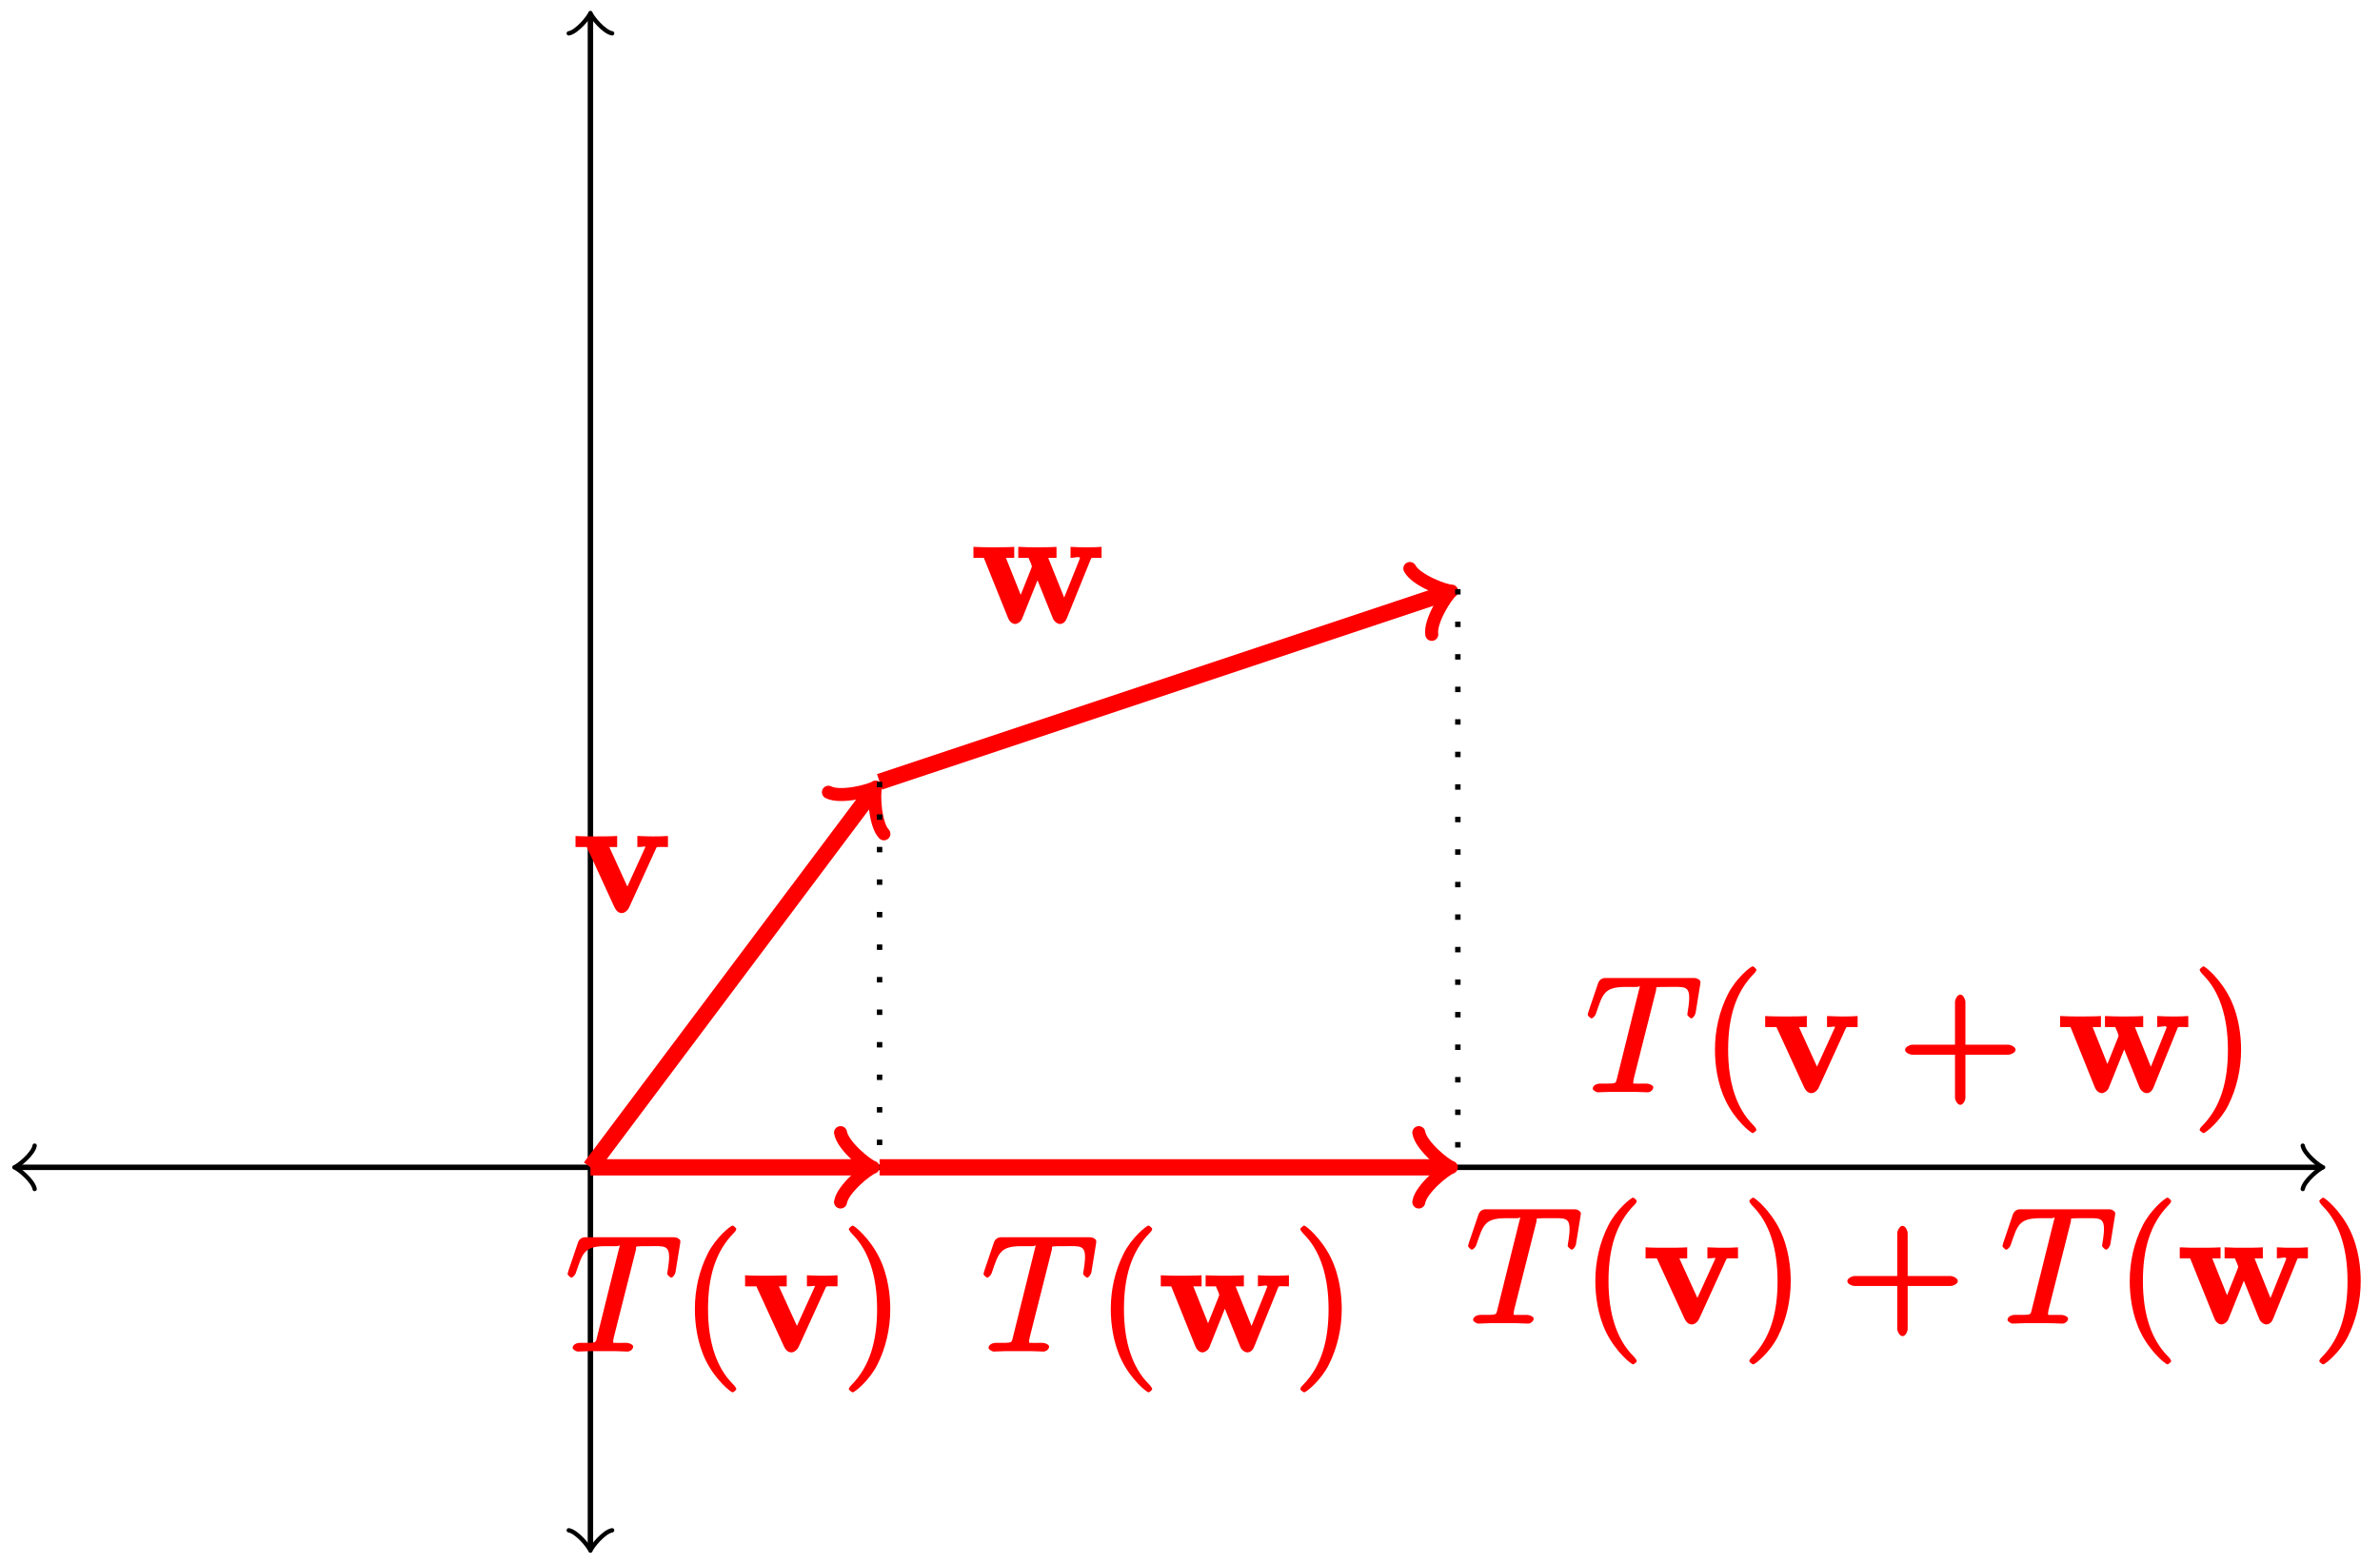
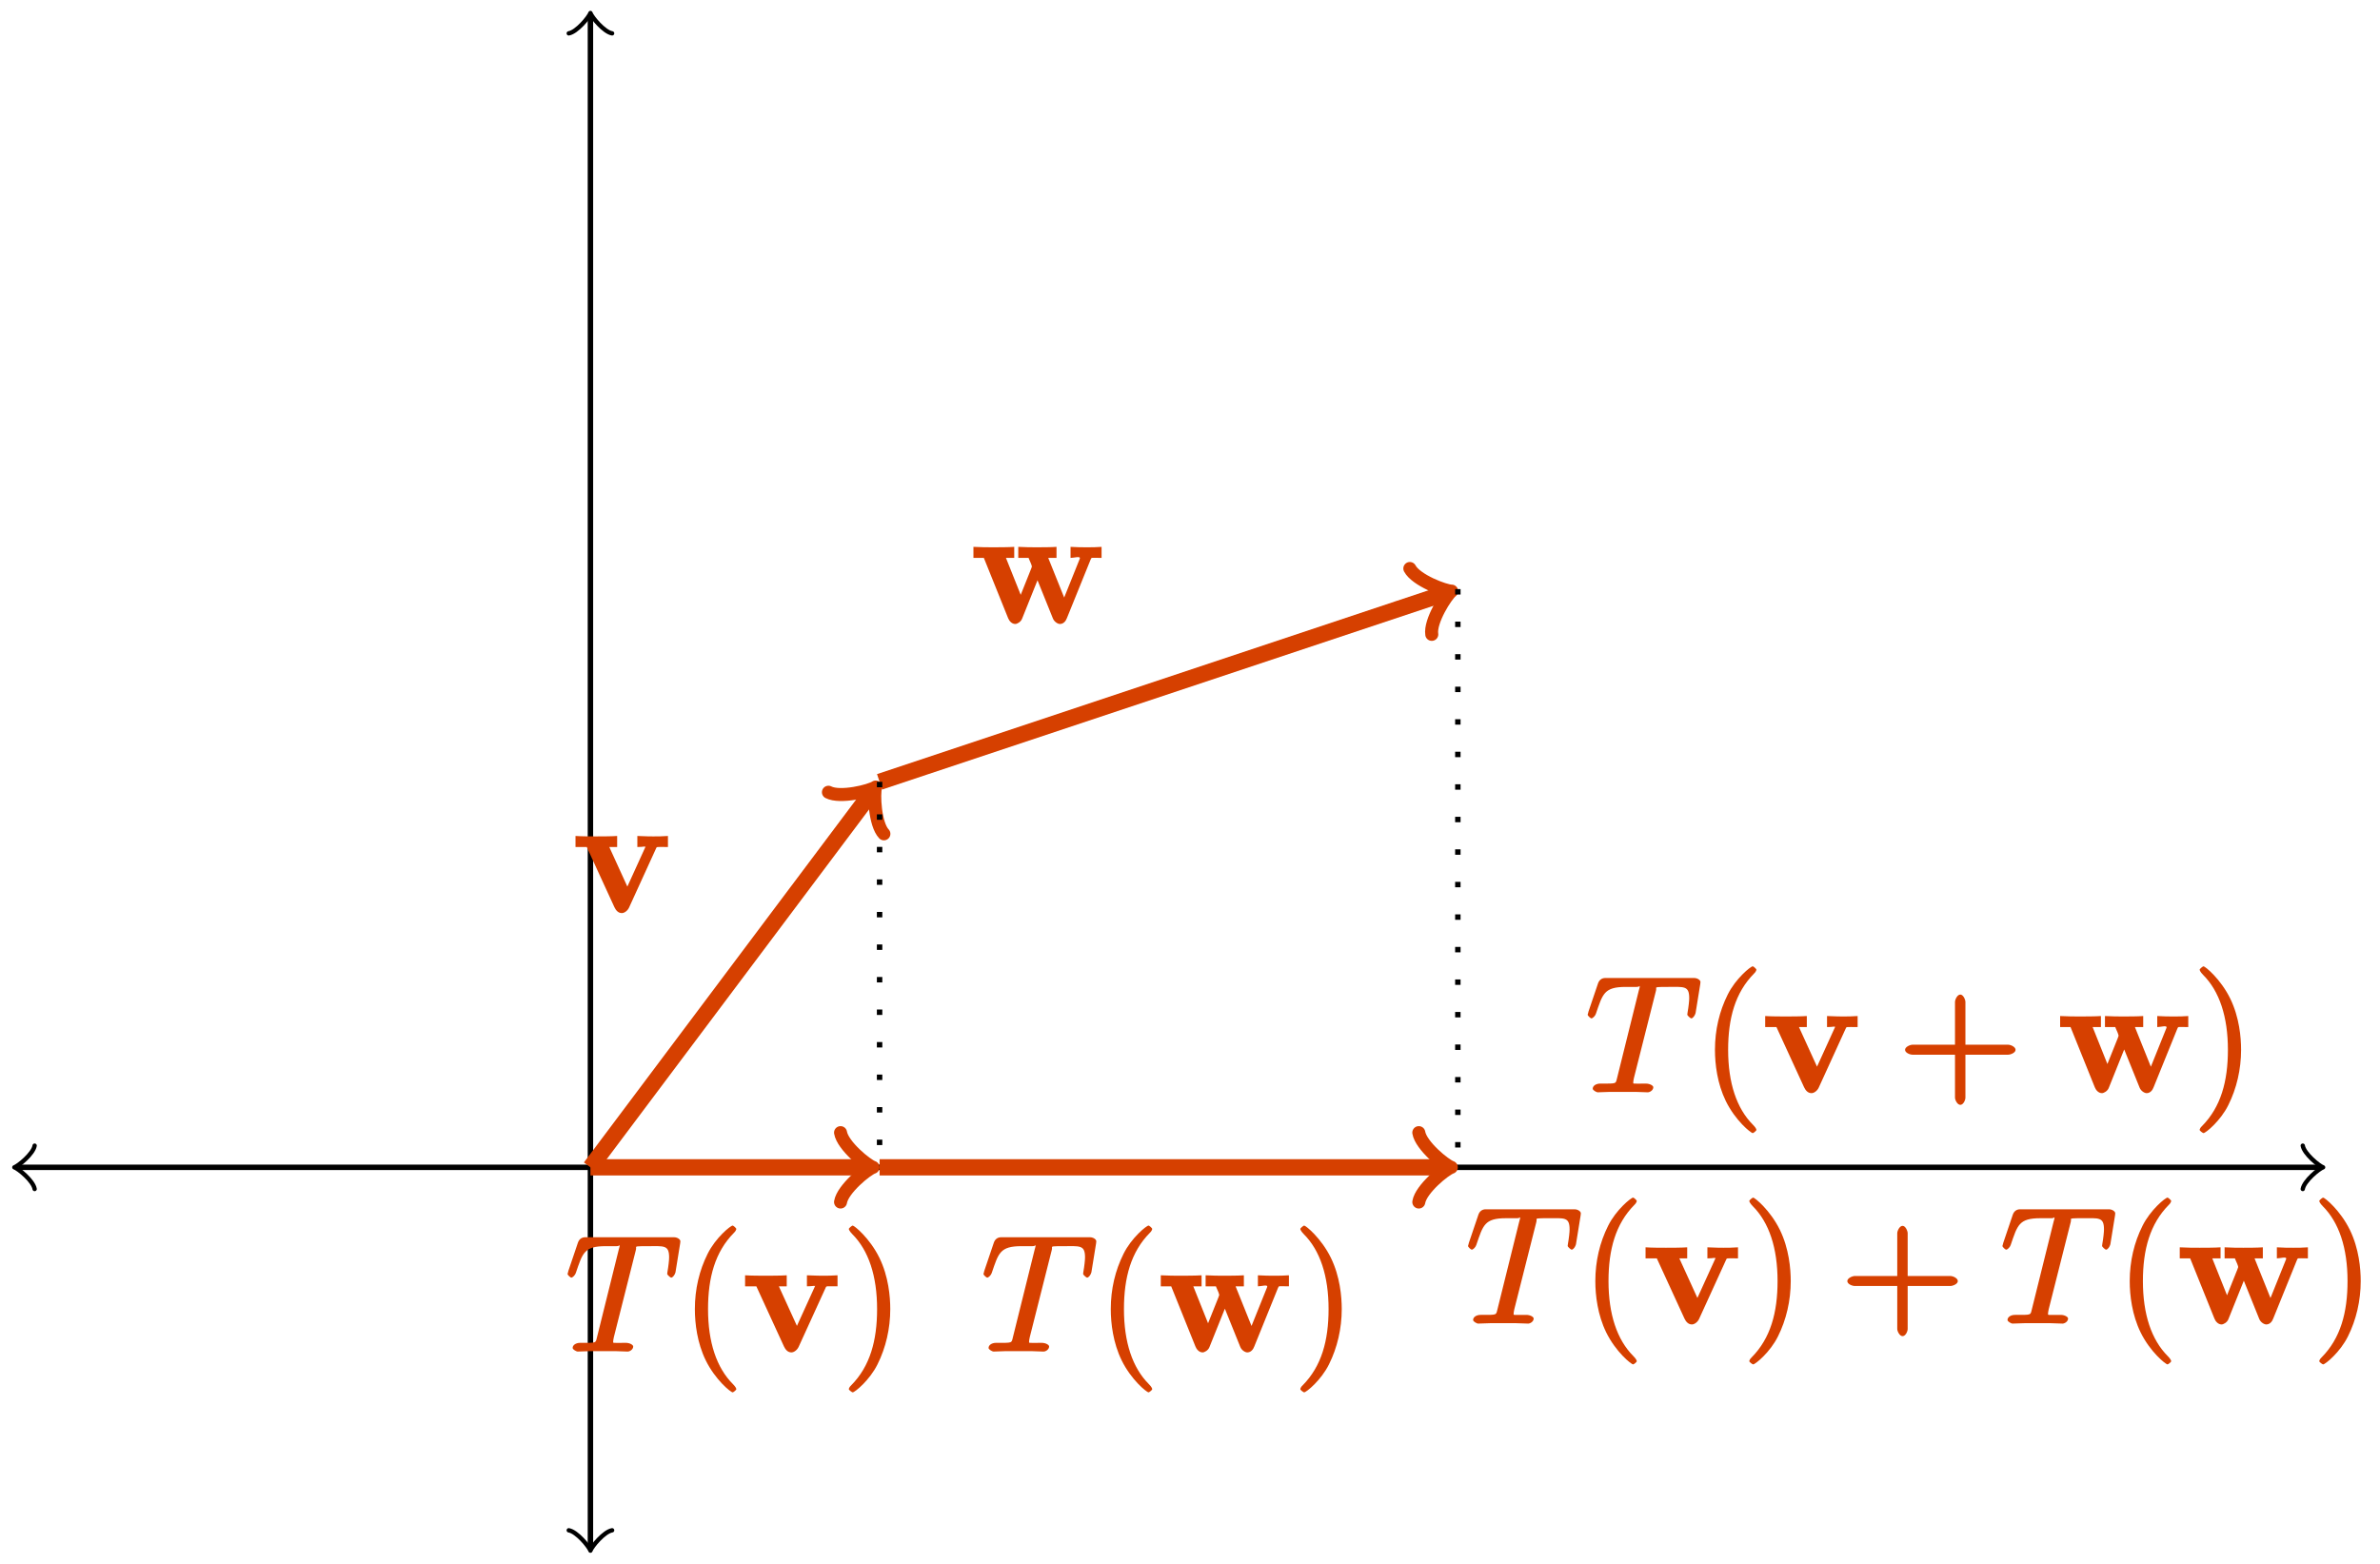
<svg xmlns="http://www.w3.org/2000/svg" xmlns:xlink="http://www.w3.org/1999/xlink" width="175pt" height="115pt" viewBox="0 0 175 115" version="1.1">
  <defs>
    <g>
      <symbol overflow="visible" id="glyph0-0">
        <path style="stroke:none;" d="" />
      </symbol>
      <symbol overflow="visible" id="glyph0-1">
        <path style="stroke:none;" d="M 6.047 -4.656 C 6.125 -4.844 6.047 -4.797 6.938 -4.797 L 6.938 -5.609 C 6.375 -5.578 6.344 -5.578 5.859 -5.578 C 5.531 -5.578 5.516 -5.578 4.688 -5.609 L 4.688 -4.797 C 5.156 -4.797 5.266 -4.875 5.266 -4.797 C 5.266 -4.781 5.312 -4.875 5.328 -4.906 L 3.812 -1.578 L 4.094 -1.578 L 2.625 -4.797 L 3.203 -4.797 L 3.203 -5.609 C 2.797 -5.578 1.953 -5.578 1.641 -5.578 C 1.297 -5.578 0.594 -5.578 0.141 -5.609 L 0.141 -4.797 L 0.969 -4.797 L 3 -0.375 C 3.109 -0.141 3.281 0.062 3.547 0.062 C 3.734 0.062 3.969 -0.109 4.078 -0.344 Z M 6.047 -4.656 " />
      </symbol>
      <symbol overflow="visible" id="glyph0-2">
        <path style="stroke:none;" d="M 8.734 -4.656 C 8.828 -4.859 8.719 -4.797 9.547 -4.797 L 9.547 -5.609 C 9.078 -5.578 8.922 -5.578 8.484 -5.578 C 8 -5.578 7.844 -5.578 7.266 -5.609 L 7.266 -4.797 C 7.516 -4.797 7.953 -4.938 7.953 -4.781 C 7.953 -4.766 7.953 -4.75 7.906 -4.641 L 6.656 -1.531 L 6.938 -1.531 L 5.625 -4.797 L 6.234 -4.797 L 6.234 -5.609 C 5.828 -5.578 5.109 -5.578 4.797 -5.578 C 4.188 -5.578 4.156 -5.578 3.422 -5.609 L 3.422 -4.797 L 4.188 -4.797 C 4.156 -4.844 4.219 -4.688 4.359 -4.375 C 4.344 -4.406 4.422 -4.219 4.422 -4.156 C 4.422 -4.141 4.391 -4.047 4.375 -4.016 L 3.469 -1.75 L 3.734 -1.75 L 2.516 -4.797 L 3.125 -4.797 L 3.125 -5.609 C 2.719 -5.578 1.906 -5.578 1.594 -5.578 C 1.203 -5.578 0.641 -5.578 0.125 -5.609 L 0.125 -4.797 L 0.891 -4.797 L 2.672 -0.375 C 2.75 -0.172 2.938 0.062 3.203 0.062 C 3.328 0.062 3.609 -0.078 3.703 -0.328 L 4.969 -3.484 L 4.703 -3.484 L 5.969 -0.344 C 6.078 -0.078 6.344 0.062 6.484 0.062 C 6.75 0.062 6.922 -0.156 7 -0.375 Z M 8.734 -4.656 " />
      </symbol>
      <symbol overflow="visible" id="glyph1-0">
        <path style="stroke:none;" d="" />
      </symbol>
      <symbol overflow="visible" id="glyph1-1">
        <path style="stroke:none;" d="M 5.141 -7.438 C 5.219 -7.719 5.078 -7.688 5.266 -7.734 C 5.359 -7.75 5.75 -7.75 6 -7.75 C 7.203 -7.75 7.594 -7.859 7.594 -6.922 C 7.594 -6.734 7.547 -6.281 7.469 -5.844 L 7.453 -5.703 C 7.453 -5.656 7.672 -5.438 7.75 -5.438 C 7.859 -5.438 8.016 -5.641 8.062 -5.828 L 8.406 -7.953 C 8.422 -8.062 8.422 -8.078 8.422 -8.109 C 8.422 -8.25 8.203 -8.406 7.953 -8.406 L 1.422 -8.406 C 1.141 -8.406 0.969 -8.234 0.891 -8.016 L 0.172 -5.891 C 0.203 -5.953 0.125 -5.719 0.125 -5.703 C 0.125 -5.641 0.328 -5.438 0.406 -5.438 C 0.5 -5.438 0.688 -5.625 0.734 -5.781 C 1.234 -7.234 1.328 -7.75 2.922 -7.75 L 3.719 -7.75 C 4 -7.75 3.953 -7.906 3.953 -7.766 C 3.953 -7.734 3.953 -7.703 3.891 -7.5 L 2.297 -1.078 C 2.172 -0.609 2.312 -0.641 1.047 -0.641 C 0.75 -0.641 0.5 -0.484 0.5 -0.266 C 0.5 -0.141 0.797 0 0.859 0 C 1.156 0 1.469 -0.031 1.766 -0.031 L 3.641 -0.031 C 3.938 -0.031 4.25 0 4.547 0 C 4.688 0 4.953 -0.141 4.953 -0.375 C 4.953 -0.484 4.719 -0.641 4.406 -0.641 C 3.328 -0.641 3.484 -0.594 3.484 -0.781 C 3.484 -0.781 3.484 -0.875 3.531 -1.062 Z M 5.141 -7.438 " />
      </symbol>
      <symbol overflow="visible" id="glyph2-0">
        <path style="stroke:none;" d="" />
      </symbol>
      <symbol overflow="visible" id="glyph2-1">
        <path style="stroke:none;" d="M 4.047 2.766 C 4.047 2.719 4 2.594 3.797 2.391 C 2.594 1.188 1.969 -0.688 1.969 -3.125 C 1.969 -5.438 2.484 -7.328 3.875 -8.734 C 4 -8.844 4.047 -8.984 4.047 -9.016 C 4.047 -9.078 3.828 -9.266 3.781 -9.266 C 3.625 -9.266 2.516 -8.359 1.938 -7.188 C 1.328 -5.969 1 -4.594 1 -3.125 C 1 -2.062 1.172 -0.641 1.797 0.641 C 2.5 2.078 3.641 3 3.781 3 C 3.828 3 4.047 2.828 4.047 2.766 Z M 4.047 2.766 " />
      </symbol>
      <symbol overflow="visible" id="glyph2-2">
        <path style="stroke:none;" d="M 3.531 -3.125 C 3.531 -4.031 3.406 -5.516 2.734 -6.891 C 2.031 -8.328 0.891 -9.266 0.766 -9.266 C 0.719 -9.266 0.484 -9.078 0.484 -9.016 C 0.484 -8.984 0.531 -8.844 0.734 -8.641 C 1.938 -7.438 2.562 -5.562 2.562 -3.125 C 2.562 -0.812 2.047 1.078 0.656 2.484 C 0.531 2.594 0.484 2.719 0.484 2.766 C 0.484 2.828 0.719 3 0.766 3 C 0.922 3 2.016 2.109 2.594 0.938 C 3.203 -0.281 3.531 -1.688 3.531 -3.125 Z M 3.531 -3.125 " />
      </symbol>
      <symbol overflow="visible" id="glyph2-3">
        <path style="stroke:none;" d="M 4.766 -2.766 L 8.062 -2.766 C 8.234 -2.766 8.609 -2.906 8.609 -3.125 C 8.609 -3.344 8.25 -3.5 8.062 -3.5 L 4.922 -3.5 L 4.922 -6.641 C 4.922 -6.812 4.766 -7.188 4.547 -7.188 C 4.328 -7.188 4.156 -6.828 4.156 -6.641 L 4.156 -3.5 L 1.031 -3.5 C 0.859 -3.5 0.484 -3.344 0.484 -3.125 C 0.484 -2.906 0.844 -2.766 1.031 -2.766 L 4.156 -2.766 L 4.156 0.391 C 4.156 0.562 4.328 0.922 4.547 0.922 C 4.766 0.922 4.922 0.578 4.922 0.391 L 4.922 -2.766 Z M 4.766 -2.766 " />
      </symbol>
    </g>
  </defs>
  <g id="surface1">
    <path style="fill:none;stroke-width:0.399;stroke-linecap:butt;stroke-linejoin:miter;stroke:rgb(0%,0%,0%);stroke-opacity:1;stroke-miterlimit:10;" d="M -42.062 -0.001 L 127.102 -0.001 " transform="matrix(1,0,0,-1,43.414,85.839)" />
    <path style="fill:none;stroke-width:0.319;stroke-linecap:round;stroke-linejoin:round;stroke:rgb(0%,0%,0%);stroke-opacity:1;stroke-miterlimit:10;" d="M -1.195 1.595 C -1.097 0.997 0.001 0.099 0.297 0.001 C 0.001 -0.101 -1.097 -0.995 -1.195 -1.593 " transform="matrix(-1,0,0,1,1.35208,85.839)" />
    <path style="fill:none;stroke-width:0.319;stroke-linecap:round;stroke-linejoin:round;stroke:rgb(0%,0%,0%);stroke-opacity:1;stroke-miterlimit:10;" d="M -1.196 1.593 C -1.094 0.995 -0.001 0.101 0.3 -0.001 C -0.001 -0.099 -1.094 -0.997 -1.196 -1.595 " transform="matrix(1,0,0,-1,170.5164,85.839)" />
    <path style="fill:none;stroke-width:0.399;stroke-linecap:butt;stroke-linejoin:miter;stroke:rgb(0%,0%,0%);stroke-opacity:1;stroke-miterlimit:10;" d="M 0 -27.888 L 0 84.581 " transform="matrix(1,0,0,-1,43.414,85.839)" />
    <path style="fill:none;stroke-width:0.319;stroke-linecap:round;stroke-linejoin:round;stroke:rgb(0%,0%,0%);stroke-opacity:1;stroke-miterlimit:10;" d="M -1.196 1.594 C -1.095 0.996 -0.001 0.098 0.3 0 C -0.001 -0.102 -1.095 -0.996 -1.196 -1.594 " transform="matrix(0,1,1,0,43.414,113.7275)" />
    <path style="fill:none;stroke-width:0.319;stroke-linecap:round;stroke-linejoin:round;stroke:rgb(0%,0%,0%);stroke-opacity:1;stroke-miterlimit:10;" d="M -1.196 1.594 C -1.095 0.996 -0.001 0.102 0.3 -0 C -0.001 -0.098 -1.095 -0.996 -1.196 -1.594 " transform="matrix(0,-1,-1,0,43.414,1.25686)" />
-     <path style="fill:none;stroke-width:1.196;stroke-linecap:butt;stroke-linejoin:miter;stroke:rgb(100%,0%,0%);stroke-opacity:1;stroke-miterlimit:10;" d="M 0 -0.001 L 20.688 27.581 " transform="matrix(1,0,0,-1,43.414,85.839)" />
-     <path style="fill:none;stroke-width:0.956;stroke-linecap:round;stroke-linejoin:round;stroke:rgb(100%,0%,0%);stroke-opacity:1;stroke-miterlimit:10;" d="M -1.912 2.549 C -1.753 1.594 0.001 0.16 0.478 0 C 0 -0.158 -1.753 -1.595 -1.912 -2.549 " transform="matrix(0.6,-0.8,-0.8,-0.6,64.10022,58.25733)" />
-     <g style="fill:rgb(100%,0%,0%);fill-opacity:1;">
+     <path style="fill:none;stroke-width:1.196;stroke-linecap:butt;stroke-linejoin:miter;stroke:rgb(83.899%,25.099%,0%);stroke-opacity:1;stroke-miterlimit:10;" d="M 0 -0.001 L 20.688 27.581 " transform="matrix(1,0,0,-1,43.414,85.839)" />
+     <path style="fill:none;stroke-width:0.956;stroke-linecap:round;stroke-linejoin:round;stroke:rgb(83.899%,25.099%,0%);stroke-opacity:1;stroke-miterlimit:10;" d="M -1.912 2.549 C -1.753 1.594 0.001 0.16 0.478 0 C 0 -0.158 -1.753 -1.595 -1.912 -2.549 " transform="matrix(0.6,-0.8,-0.8,-0.6,64.10022,58.25733)" />
+     <g style="fill:rgb(83.922%,25.098%,0%);fill-opacity:1;">
      <use xlink:href="#glyph0-1" x="42.176" y="67.083" />
    </g>
-     <path style="fill:none;stroke-width:1.196;stroke-linecap:butt;stroke-linejoin:miter;stroke:rgb(100%,0%,0%);stroke-opacity:1;stroke-miterlimit:10;" d="M 21.262 28.347 L 62.871 42.218 " transform="matrix(1,0,0,-1,43.414,85.839)" />
-     <path style="fill:none;stroke-width:0.956;stroke-linecap:round;stroke-linejoin:round;stroke:rgb(100%,0%,0%);stroke-opacity:1;stroke-miterlimit:10;" d="M -1.911 2.55 C -1.753 1.593 -0.001 0.161 0.477 0.002 C -0.001 -0.16 -1.754 -1.595 -1.912 -2.55 " transform="matrix(0.94963,-0.31653,-0.31653,-0.94963,106.2861,43.62153)" />
-     <g style="fill:rgb(100%,0%,0%);fill-opacity:1;">
+     <path style="fill:none;stroke-width:1.196;stroke-linecap:butt;stroke-linejoin:miter;stroke:rgb(83.899%,25.099%,0%);stroke-opacity:1;stroke-miterlimit:10;" d="M 21.262 28.347 L 62.871 42.218 " transform="matrix(1,0,0,-1,43.414,85.839)" />
+     <path style="fill:none;stroke-width:0.956;stroke-linecap:round;stroke-linejoin:round;stroke:rgb(83.899%,25.099%,0%);stroke-opacity:1;stroke-miterlimit:10;" d="M -1.911 2.55 C -1.753 1.593 -0.001 0.161 0.477 0.002 C -0.001 -0.16 -1.754 -1.595 -1.912 -2.55 " transform="matrix(0.94963,-0.31653,-0.31653,-0.94963,106.2861,43.62153)" />
+     <g style="fill:rgb(83.922%,25.098%,0%);fill-opacity:1;">
      <use xlink:href="#glyph0-2" x="71.451" y="45.823" />
    </g>
    <path style="fill:none;stroke-width:0.399;stroke-linecap:butt;stroke-linejoin:miter;stroke:rgb(0%,0%,0%);stroke-opacity:1;stroke-dasharray:0.399,1.993;stroke-miterlimit:10;" d="M 21.262 28.347 L 21.262 -0.001 " transform="matrix(1,0,0,-1,43.414,85.839)" />
    <path style="fill:none;stroke-width:0.399;stroke-linecap:butt;stroke-linejoin:miter;stroke:rgb(0%,0%,0%);stroke-opacity:1;stroke-dasharray:0.399,1.993;stroke-miterlimit:10;" d="M 63.781 42.519 L 63.781 -0.001 " transform="matrix(1,0,0,-1,43.414,85.839)" />
-     <path style="fill:none;stroke-width:1.196;stroke-linecap:butt;stroke-linejoin:miter;stroke:rgb(100%,0%,0%);stroke-opacity:1;stroke-miterlimit:10;" d="M 0 -0.001 L 20.305 -0.001 " transform="matrix(1,0,0,-1,43.414,85.839)" />
-     <path style="fill:none;stroke-width:0.956;stroke-linecap:round;stroke-linejoin:round;stroke:rgb(100%,0%,0%);stroke-opacity:1;stroke-miterlimit:10;" d="M -1.913 2.55 C -1.753 1.593 0.001 0.159 0.478 -0.001 C 0.001 -0.161 -1.753 -1.595 -1.913 -2.552 " transform="matrix(1,0,0,-1,63.71767,85.839)" />
-     <g style="fill:rgb(100%,0%,0%);fill-opacity:1;">
+     <path style="fill:none;stroke-width:1.196;stroke-linecap:butt;stroke-linejoin:miter;stroke:rgb(83.899%,25.099%,0%);stroke-opacity:1;stroke-miterlimit:10;" d="M 0 -0.001 L 20.305 -0.001 " transform="matrix(1,0,0,-1,43.414,85.839)" />
+     <path style="fill:none;stroke-width:0.956;stroke-linecap:round;stroke-linejoin:round;stroke:rgb(83.899%,25.099%,0%);stroke-opacity:1;stroke-miterlimit:10;" d="M -1.913 2.55 C -1.753 1.593 0.001 0.159 0.478 -0.001 C 0.001 -0.161 -1.753 -1.595 -1.913 -2.552 " transform="matrix(1,0,0,-1,63.71767,85.839)" />
+     <g style="fill:rgb(83.922%,25.098%,0%);fill-opacity:1;">
      <use xlink:href="#glyph1-1" x="41.606" y="99.388" />
    </g>
-     <g style="fill:rgb(100%,0%,0%);fill-opacity:1;">
+     <g style="fill:rgb(83.922%,25.098%,0%);fill-opacity:1;">
      <use xlink:href="#glyph2-1" x="50.093" y="99.388" />
    </g>
-     <g style="fill:rgb(100%,0%,0%);fill-opacity:1;">
+     <g style="fill:rgb(83.922%,25.098%,0%);fill-opacity:1;">
      <use xlink:href="#glyph0-1" x="54.645" y="99.388" />
    </g>
-     <g style="fill:rgb(100%,0%,0%);fill-opacity:1;">
+     <g style="fill:rgb(83.922%,25.098%,0%);fill-opacity:1;">
      <use xlink:href="#glyph2-2" x="61.93" y="99.388" />
    </g>
-     <path style="fill:none;stroke-width:1.196;stroke-linecap:butt;stroke-linejoin:miter;stroke:rgb(100%,0%,0%);stroke-opacity:1;stroke-miterlimit:10;" d="M 21.262 -0.001 L 62.824 -0.001 " transform="matrix(1,0,0,-1,43.414,85.839)" />
-     <path style="fill:none;stroke-width:0.956;stroke-linecap:round;stroke-linejoin:round;stroke:rgb(100%,0%,0%);stroke-opacity:1;stroke-miterlimit:10;" d="M -1.914 2.55 C -1.754 1.593 0 0.159 0.477 -0.001 C 0 -0.161 -1.754 -1.595 -1.914 -2.552 " transform="matrix(1,0,0,-1,106.2379,85.839)" />
-     <g style="fill:rgb(100%,0%,0%);fill-opacity:1;">
+     <path style="fill:none;stroke-width:1.196;stroke-linecap:butt;stroke-linejoin:miter;stroke:rgb(83.899%,25.099%,0%);stroke-opacity:1;stroke-miterlimit:10;" d="M 21.262 -0.001 L 62.824 -0.001 " transform="matrix(1,0,0,-1,43.414,85.839)" />
+     <path style="fill:none;stroke-width:0.956;stroke-linecap:round;stroke-linejoin:round;stroke:rgb(83.899%,25.099%,0%);stroke-opacity:1;stroke-miterlimit:10;" d="M -1.914 2.55 C -1.754 1.593 0 0.159 0.477 -0.001 C 0 -0.161 -1.754 -1.595 -1.914 -2.552 " transform="matrix(1,0,0,-1,106.2379,85.839)" />
+     <g style="fill:rgb(83.922%,25.098%,0%);fill-opacity:1;">
      <use xlink:href="#glyph1-1" x="72.188" y="99.388" />
    </g>
-     <g style="fill:rgb(100%,0%,0%);fill-opacity:1;">
+     <g style="fill:rgb(83.922%,25.098%,0%);fill-opacity:1;">
      <use xlink:href="#glyph2-1" x="80.675" y="99.388" />
    </g>
-     <g style="fill:rgb(100%,0%,0%);fill-opacity:1;">
+     <g style="fill:rgb(83.922%,25.098%,0%);fill-opacity:1;">
      <use xlink:href="#glyph0-2" x="85.227" y="99.388" />
    </g>
-     <g style="fill:rgb(100%,0%,0%);fill-opacity:1;">
+     <g style="fill:rgb(83.922%,25.098%,0%);fill-opacity:1;">
      <use xlink:href="#glyph2-2" x="95.127" y="99.388" />
    </g>
-     <g style="fill:rgb(100%,0%,0%);fill-opacity:1;">
+     <g style="fill:rgb(83.922%,25.098%,0%);fill-opacity:1;">
      <use xlink:href="#glyph1-1" x="116.613" y="80.324" />
    </g>
-     <g style="fill:rgb(100%,0%,0%);fill-opacity:1;">
+     <g style="fill:rgb(83.922%,25.098%,0%);fill-opacity:1;">
      <use xlink:href="#glyph2-1" x="125.1" y="80.324" />
    </g>
-     <g style="fill:rgb(100%,0%,0%);fill-opacity:1;">
+     <g style="fill:rgb(83.922%,25.098%,0%);fill-opacity:1;">
      <use xlink:href="#glyph0-1" x="129.652" y="80.324" />
    </g>
-     <g style="fill:rgb(100%,0%,0%);fill-opacity:1;">
+     <g style="fill:rgb(83.922%,25.098%,0%);fill-opacity:1;">
      <use xlink:href="#glyph2-3" x="139.594" y="80.324" />
    </g>
-     <g style="fill:rgb(100%,0%,0%);fill-opacity:1;">
+     <g style="fill:rgb(83.922%,25.098%,0%);fill-opacity:1;">
      <use xlink:href="#glyph0-2" x="151.355" y="80.324" />
    </g>
-     <g style="fill:rgb(100%,0%,0%);fill-opacity:1;">
+     <g style="fill:rgb(83.922%,25.098%,0%);fill-opacity:1;">
      <use xlink:href="#glyph2-2" x="161.255" y="80.324" />
    </g>
-     <g style="fill:rgb(100%,0%,0%);fill-opacity:1;">
+     <g style="fill:rgb(83.922%,25.098%,0%);fill-opacity:1;">
      <use xlink:href="#glyph1-1" x="107.817" y="97.332" />
    </g>
-     <g style="fill:rgb(100%,0%,0%);fill-opacity:1;">
+     <g style="fill:rgb(83.922%,25.098%,0%);fill-opacity:1;">
      <use xlink:href="#glyph2-1" x="116.304" y="97.332" />
    </g>
-     <g style="fill:rgb(100%,0%,0%);fill-opacity:1;">
+     <g style="fill:rgb(83.922%,25.098%,0%);fill-opacity:1;">
      <use xlink:href="#glyph0-1" x="120.856" y="97.332" />
    </g>
-     <g style="fill:rgb(100%,0%,0%);fill-opacity:1;">
+     <g style="fill:rgb(83.922%,25.098%,0%);fill-opacity:1;">
      <use xlink:href="#glyph2-2" x="128.141" y="97.332" />
    </g>
-     <g style="fill:rgb(100%,0%,0%);fill-opacity:1;">
+     <g style="fill:rgb(83.922%,25.098%,0%);fill-opacity:1;">
      <use xlink:href="#glyph2-3" x="135.348" y="97.332" />
    </g>
-     <g style="fill:rgb(100%,0%,0%);fill-opacity:1;">
+     <g style="fill:rgb(83.922%,25.098%,0%);fill-opacity:1;">
      <use xlink:href="#glyph1-1" x="147.111" y="97.332" />
    </g>
-     <g style="fill:rgb(100%,0%,0%);fill-opacity:1;">
+     <g style="fill:rgb(83.922%,25.098%,0%);fill-opacity:1;">
      <use xlink:href="#glyph2-1" x="155.598" y="97.332" />
    </g>
-     <g style="fill:rgb(100%,0%,0%);fill-opacity:1;">
+     <g style="fill:rgb(83.922%,25.098%,0%);fill-opacity:1;">
      <use xlink:href="#glyph0-2" x="160.151" y="97.332" />
    </g>
-     <g style="fill:rgb(100%,0%,0%);fill-opacity:1;">
+     <g style="fill:rgb(83.922%,25.098%,0%);fill-opacity:1;">
      <use xlink:href="#glyph2-2" x="170.051" y="97.332" />
    </g>
  </g>
</svg>
